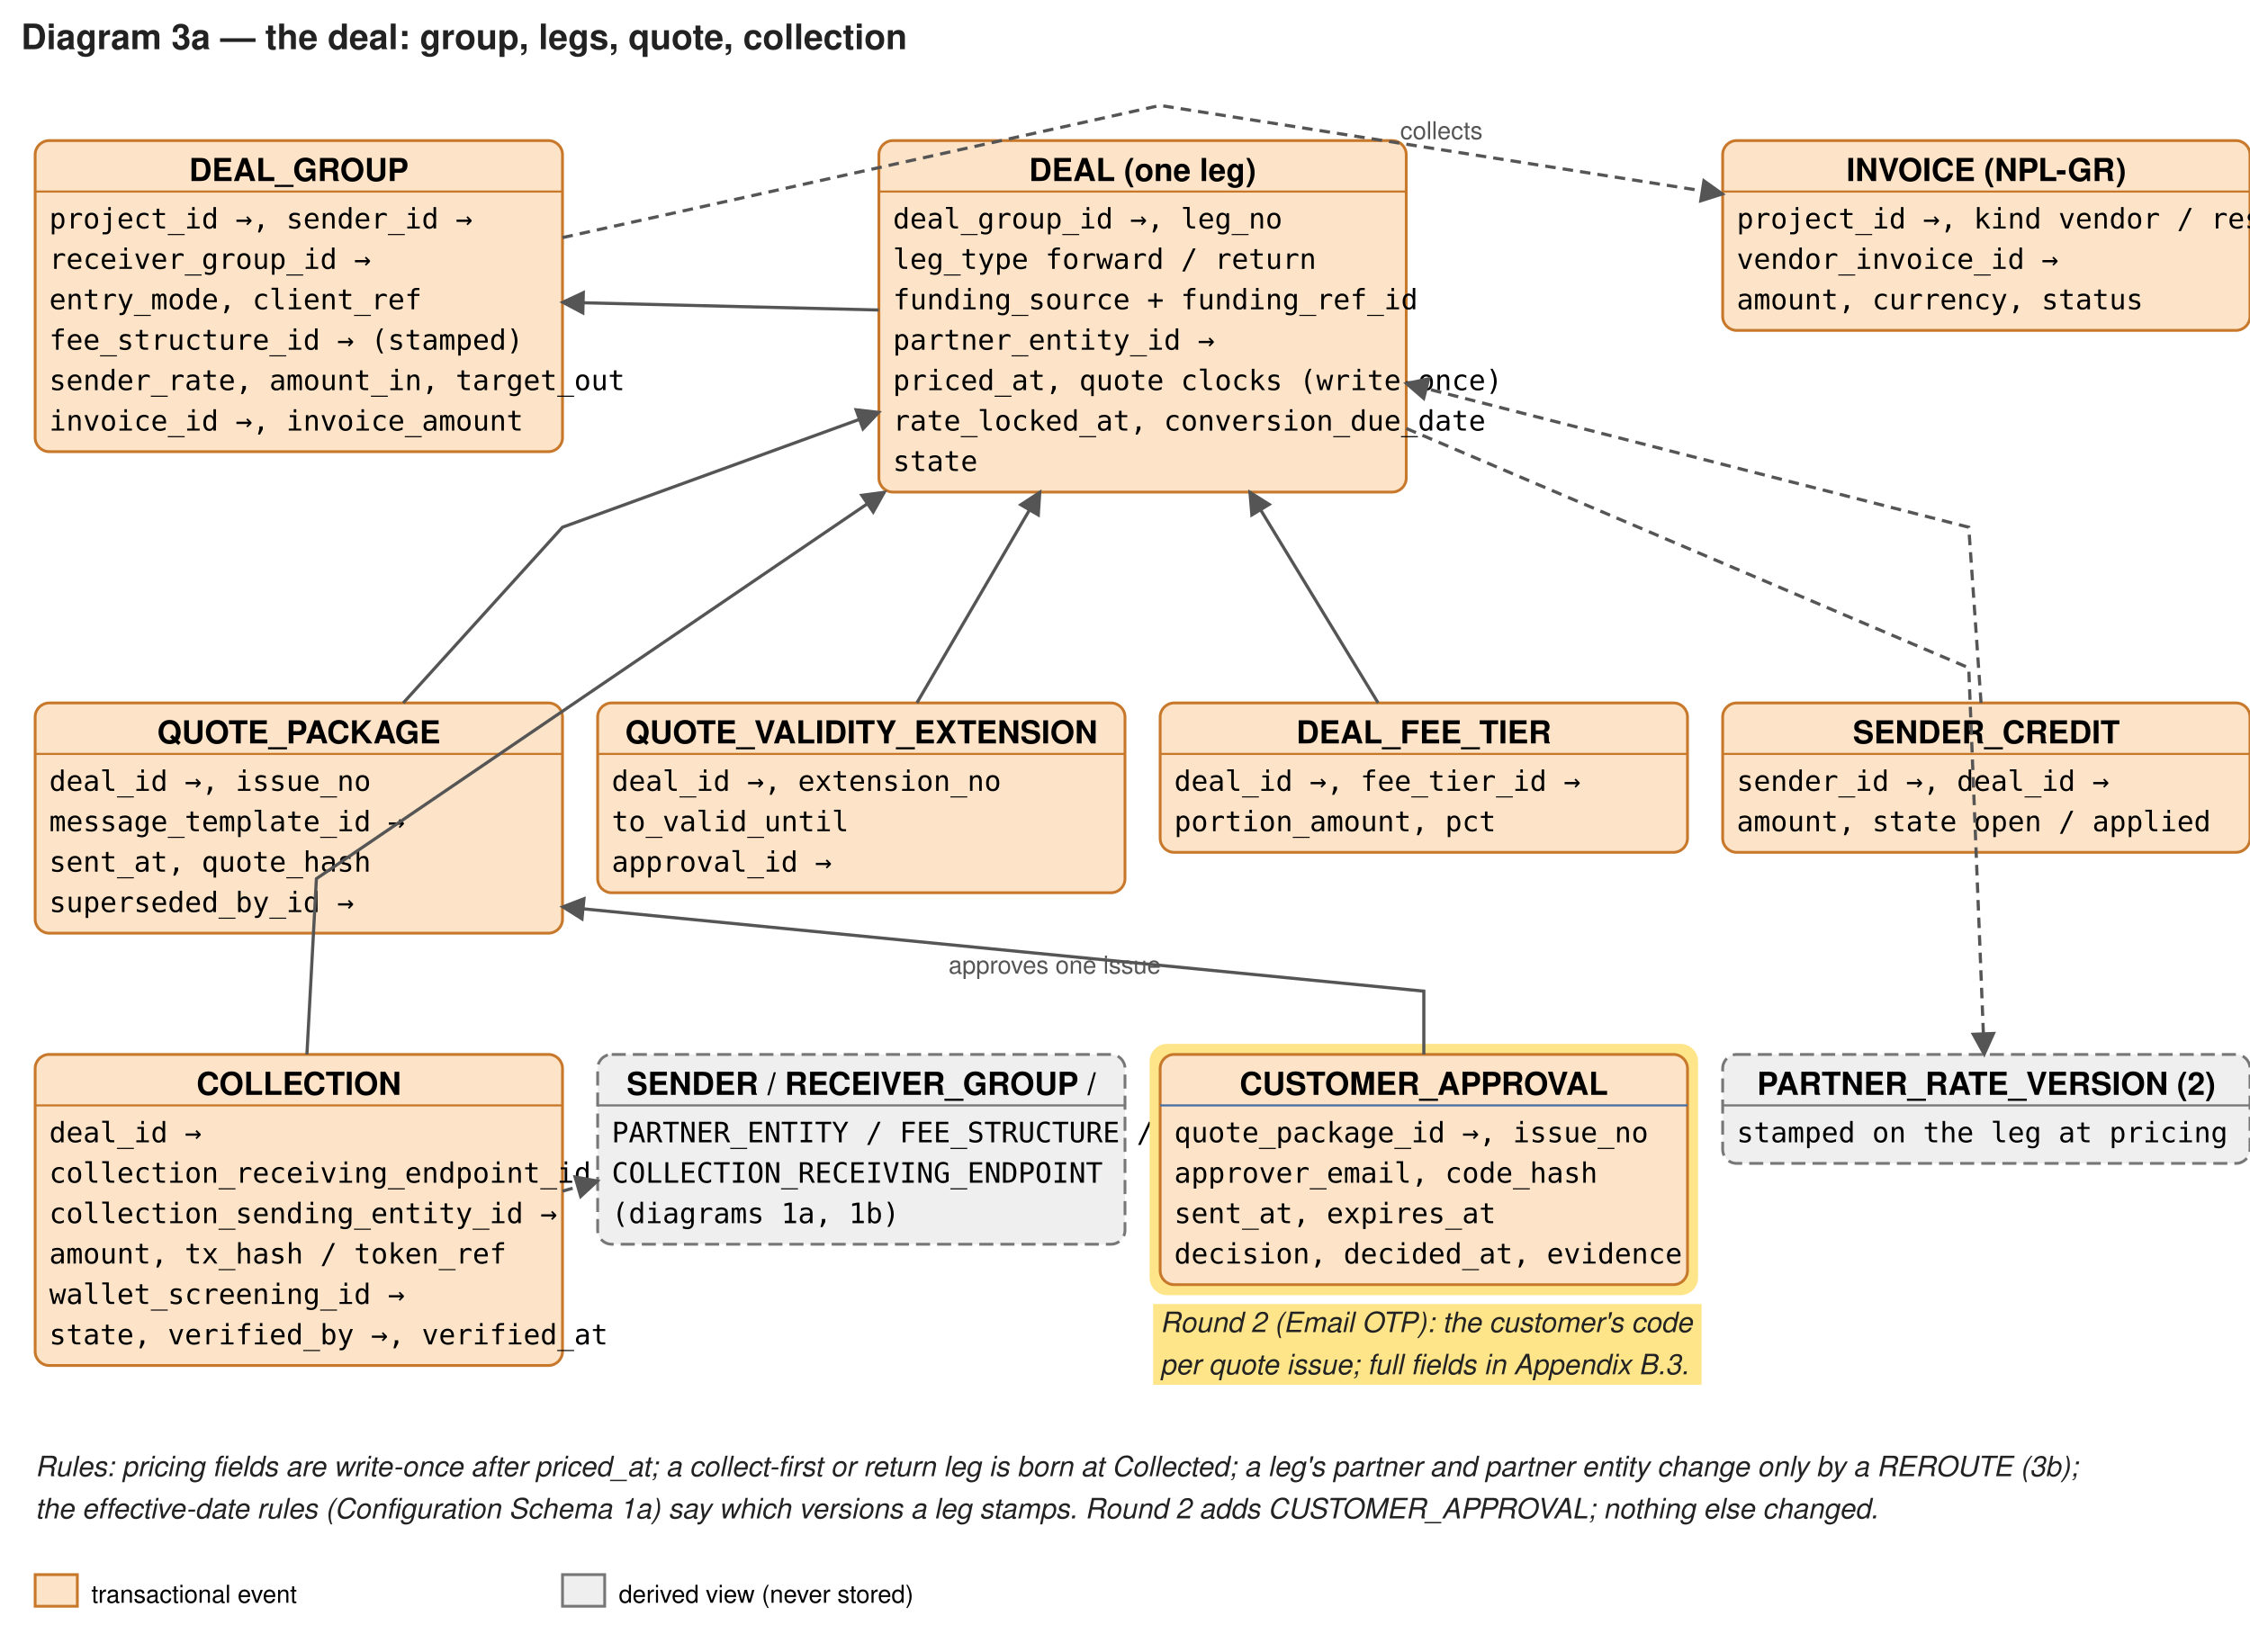
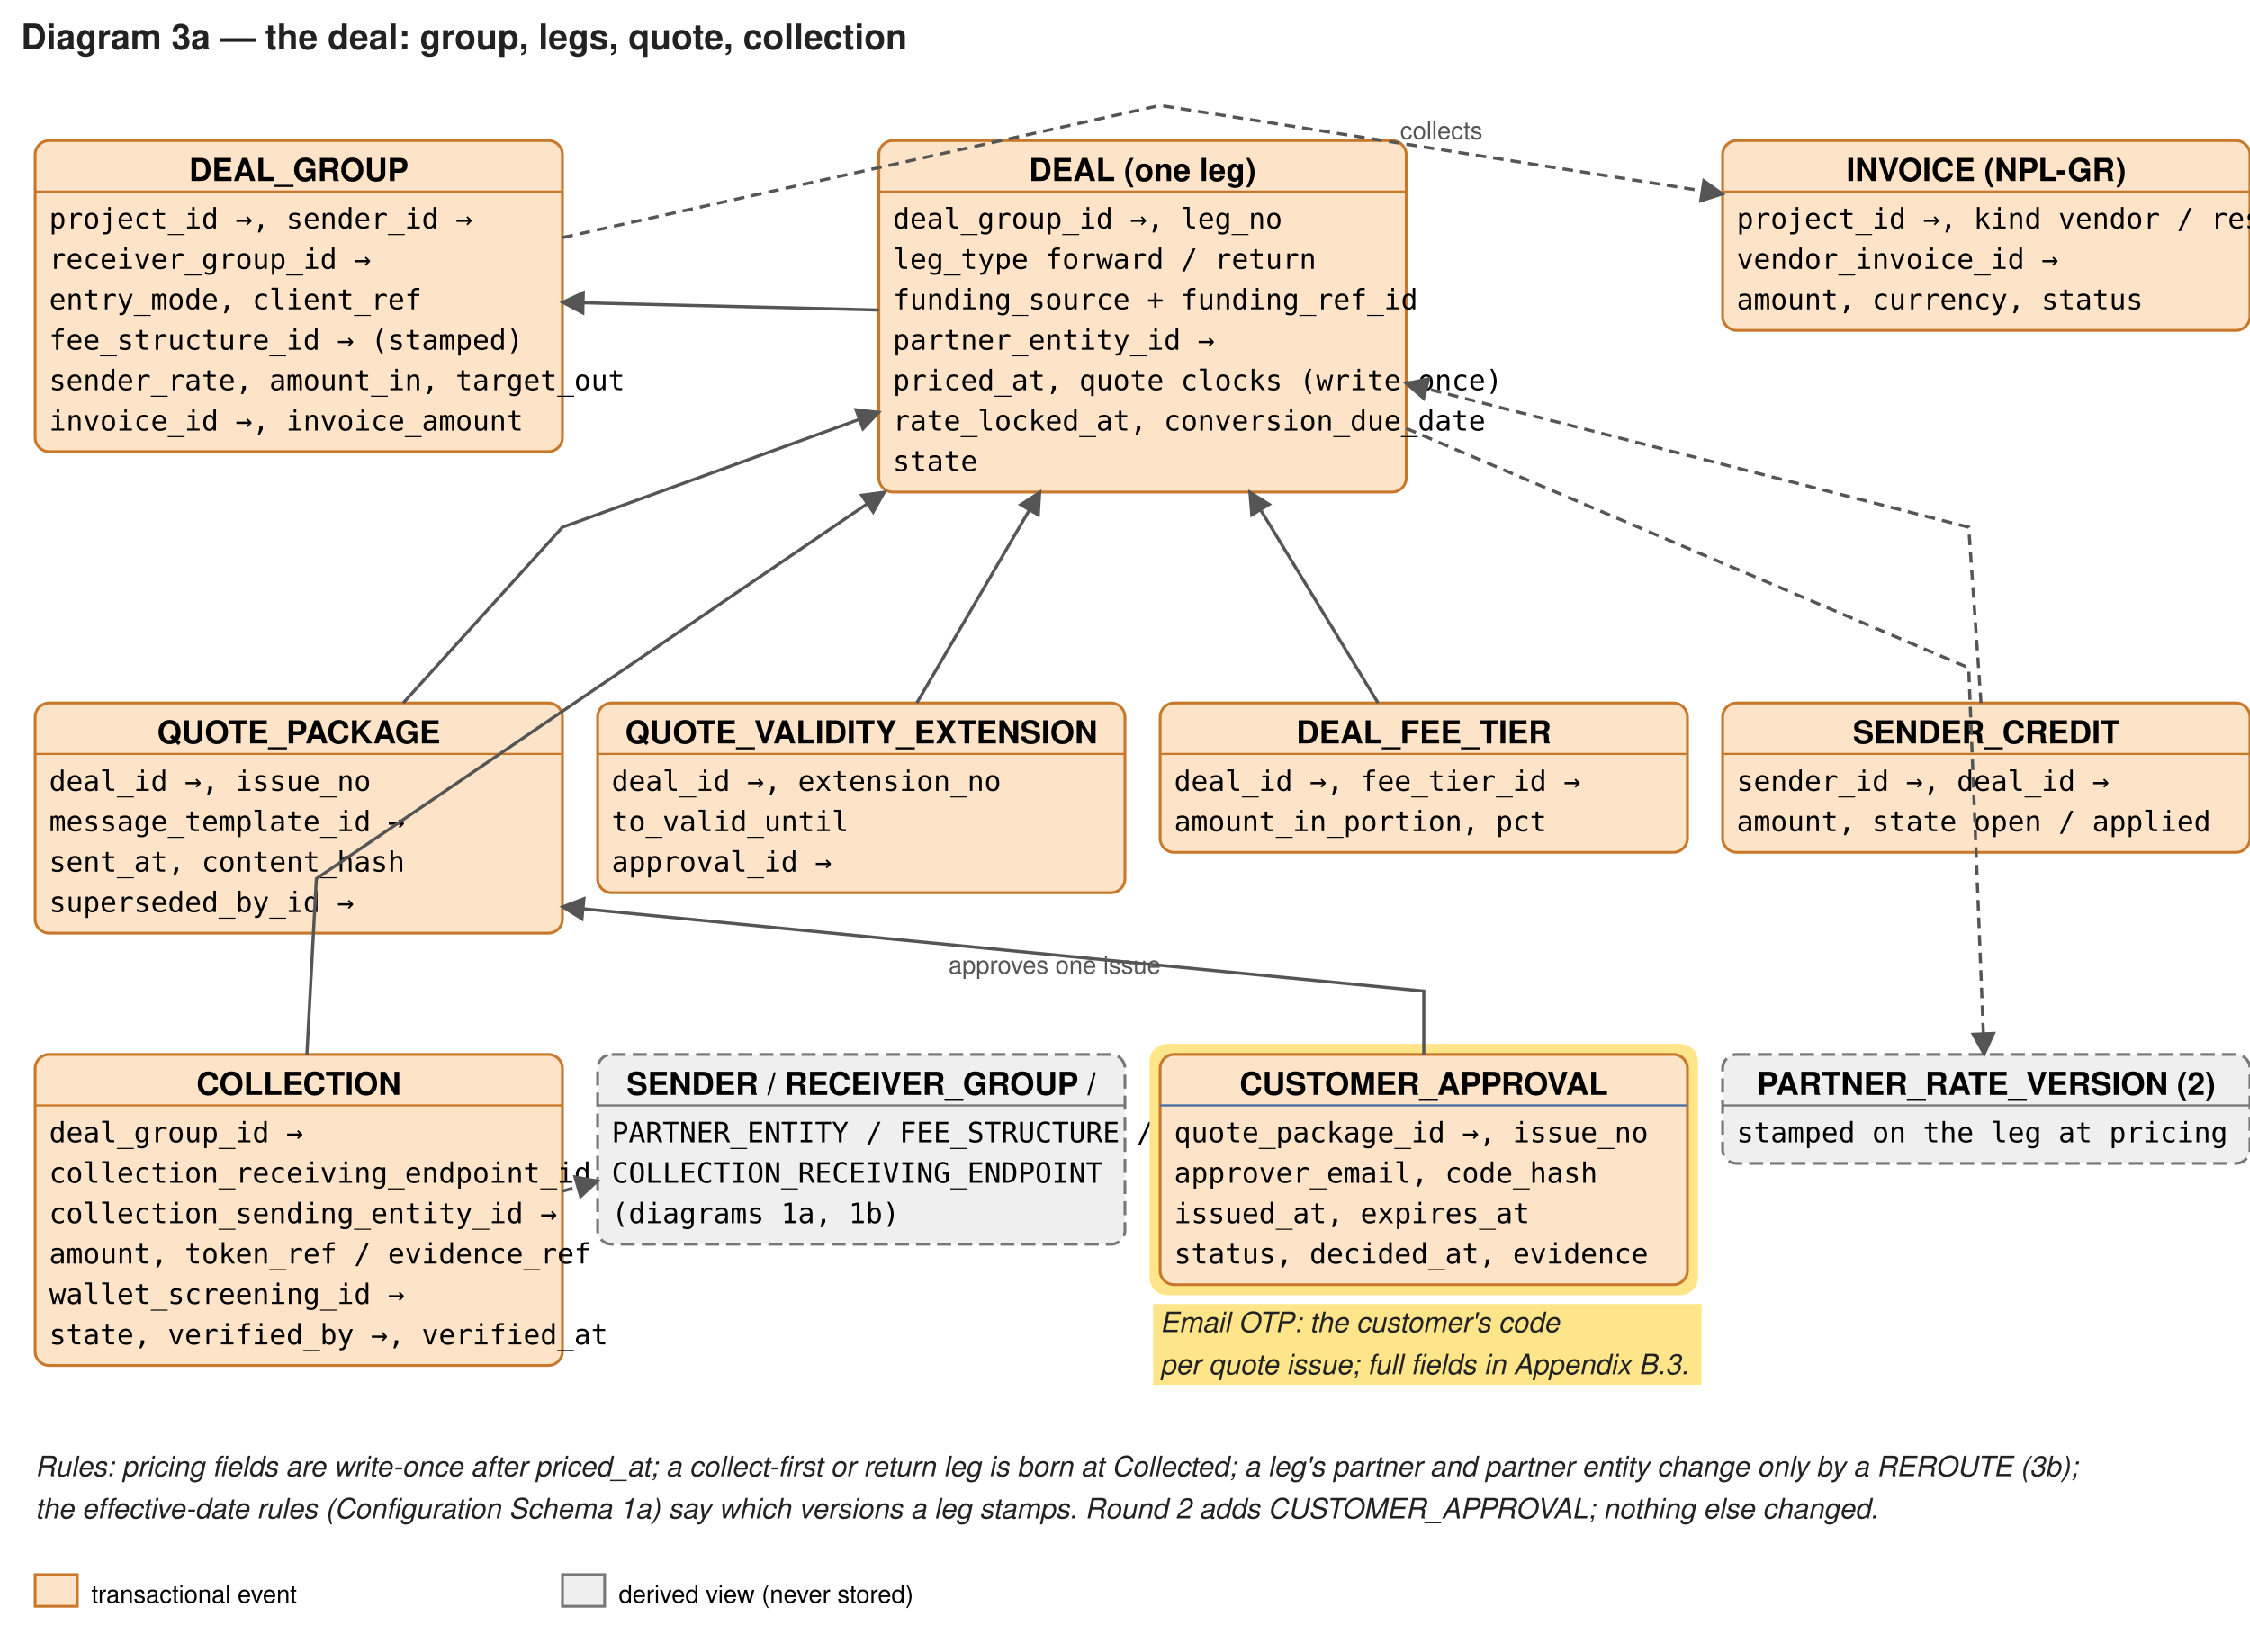
<svg xmlns="http://www.w3.org/2000/svg" viewBox="0 0 640 470" width="100%" style="display:block; background:#FFFFFF; border:0.5pt solid #bbbbbb">
  <defs>
    <marker id="arr" markerWidth="8" markerHeight="8" refX="7" refY="4" orient="auto" markerUnits="strokeWidth">
      <path d="M0,0 L8,4 L0,8 z" fill="#555" />
    </marker>
  </defs>
  <text x="6" y="14" font-size="10" font-family="Helvetica, Arial, sans-serif" fill="#222" text-anchor="start" font-weight="bold">Diagram 3a — the deal: group, legs, quote, collection</text>
  <rect x="10" y="40" width="150" height="88.5" rx="4" fill="#FDE4C8" stroke="#C8782A" stroke-width="0.8" />
  <text x="85.0" y="51.5" font-size="9" font-family="Helvetica, Arial, sans-serif" font-weight="bold" text-anchor="middle">DEAL_GROUP</text>
  <line x1="10" y1="54.5" x2="160" y2="54.5" stroke="#C8782A" stroke-width="0.6" />
  <text x="14" y="65.0" font-size="8" font-family="Menlo, Consolas, monospace">project_id →, sender_id →</text>
  <text x="14" y="76.5" font-size="8" font-family="Menlo, Consolas, monospace">receiver_group_id →</text>
  <text x="14" y="88.0" font-size="8" font-family="Menlo, Consolas, monospace">entry_mode, client_ref</text>
  <text x="14" y="99.5" font-size="8" font-family="Menlo, Consolas, monospace">fee_structure_id → (stamped)</text>
  <text x="14" y="111.0" font-size="8" font-family="Menlo, Consolas, monospace">sender_rate, amount_in, target_out</text>
  <text x="14" y="122.5" font-size="8" font-family="Menlo, Consolas, monospace">invoice_id →, invoice_amount</text>
  <rect x="250" y="40" width="150" height="100.0" rx="4" fill="#FDE4C8" stroke="#C8782A" stroke-width="0.8" />
  <text x="325.0" y="51.5" font-size="9" font-family="Helvetica, Arial, sans-serif" font-weight="bold" text-anchor="middle">DEAL (one leg)</text>
  <line x1="250" y1="54.5" x2="400" y2="54.5" stroke="#C8782A" stroke-width="0.6" />
  <text x="254" y="65.0" font-size="8" font-family="Menlo, Consolas, monospace">deal_group_id →, leg_no</text>
  <text x="254" y="76.5" font-size="8" font-family="Menlo, Consolas, monospace">leg_type forward / return</text>
  <text x="254" y="88.0" font-size="8" font-family="Menlo, Consolas, monospace">funding_source + funding_ref_id</text>
  <text x="254" y="99.5" font-size="8" font-family="Menlo, Consolas, monospace">partner_entity_id →</text>
  <text x="254" y="111.0" font-size="8" font-family="Menlo, Consolas, monospace">priced_at, quote clocks (write-once)</text>
  <text x="254" y="122.5" font-size="8" font-family="Menlo, Consolas, monospace">rate_locked_at, conversion_due_date</text>
  <text x="254" y="134.0" font-size="8" font-family="Menlo, Consolas, monospace">state</text>
  <rect x="490" y="40" width="150" height="54.0" rx="4" fill="#FDE4C8" stroke="#C8782A" stroke-width="0.8" />
  <text x="565.0" y="51.5" font-size="9" font-family="Helvetica, Arial, sans-serif" font-weight="bold" text-anchor="middle">INVOICE (NPL-GR)</text>
  <line x1="490" y1="54.5" x2="640" y2="54.5" stroke="#C8782A" stroke-width="0.6" />
  <text x="494" y="65.0" font-size="8" font-family="Menlo, Consolas, monospace">project_id →, kind vendor / resale</text>
  <text x="494" y="76.5" font-size="8" font-family="Menlo, Consolas, monospace">vendor_invoice_id →</text>
  <text x="494" y="88.0" font-size="8" font-family="Menlo, Consolas, monospace">amount, currency, status</text>
  <rect x="10" y="200" width="150" height="65.5" rx="4" fill="#FDE4C8" stroke="#C8782A" stroke-width="0.8" />
  <text x="85.0" y="211.5" font-size="9" font-family="Helvetica, Arial, sans-serif" font-weight="bold" text-anchor="middle">QUOTE_PACKAGE</text>
  <line x1="10" y1="214.5" x2="160" y2="214.5" stroke="#C8782A" stroke-width="0.6" />
  <text x="14" y="225.0" font-size="8" font-family="Menlo, Consolas, monospace">deal_id →, issue_no</text>
  <text x="14" y="236.5" font-size="8" font-family="Menlo, Consolas, monospace">message_template_id →</text>
-   <text x="14" y="248.0" font-size="8" font-family="Menlo, Consolas, monospace">sent_at, quote_hash</text>
+   <text x="14" y="248.0" font-size="8" font-family="Menlo, Consolas, monospace">sent_at, content_hash</text>
  <text x="14" y="259.5" font-size="8" font-family="Menlo, Consolas, monospace">superseded_by_id →</text>
  <rect x="170" y="200" width="150" height="54.0" rx="4" fill="#FDE4C8" stroke="#C8782A" stroke-width="0.8" />
  <text x="245.0" y="211.5" font-size="9" font-family="Helvetica, Arial, sans-serif" font-weight="bold" text-anchor="middle">QUOTE_VALIDITY_EXTENSION</text>
  <line x1="170" y1="214.5" x2="320" y2="214.5" stroke="#C8782A" stroke-width="0.6" />
  <text x="174" y="225.0" font-size="8" font-family="Menlo, Consolas, monospace">deal_id →, extension_no</text>
  <text x="174" y="236.5" font-size="8" font-family="Menlo, Consolas, monospace">to_valid_until</text>
  <text x="174" y="248.0" font-size="8" font-family="Menlo, Consolas, monospace">approval_id →</text>
  <rect x="330" y="200" width="150" height="42.5" rx="4" fill="#FDE4C8" stroke="#C8782A" stroke-width="0.8" />
  <text x="405.0" y="211.5" font-size="9" font-family="Helvetica, Arial, sans-serif" font-weight="bold" text-anchor="middle">DEAL_FEE_TIER</text>
  <line x1="330" y1="214.5" x2="480" y2="214.5" stroke="#C8782A" stroke-width="0.6" />
  <text x="334" y="225.0" font-size="8" font-family="Menlo, Consolas, monospace">deal_id →, fee_tier_id →</text>
-   <text x="334" y="236.5" font-size="8" font-family="Menlo, Consolas, monospace">portion_amount, pct</text>
+   <text x="334" y="236.5" font-size="8" font-family="Menlo, Consolas, monospace">amount_in_portion, pct</text>
  <rect x="490" y="200" width="150" height="42.5" rx="4" fill="#FDE4C8" stroke="#C8782A" stroke-width="0.8" />
  <text x="565.0" y="211.5" font-size="9" font-family="Helvetica, Arial, sans-serif" font-weight="bold" text-anchor="middle">SENDER_CREDIT</text>
  <line x1="490" y1="214.5" x2="640" y2="214.5" stroke="#C8782A" stroke-width="0.6" />
  <text x="494" y="225.0" font-size="8" font-family="Menlo, Consolas, monospace">sender_id →, deal_id →</text>
  <text x="494" y="236.5" font-size="8" font-family="Menlo, Consolas, monospace">amount, state open / applied</text>
  <rect x="10" y="300" width="150" height="88.5" rx="4" fill="#FDE4C8" stroke="#C8782A" stroke-width="0.8" />
  <text x="85.0" y="311.5" font-size="9" font-family="Helvetica, Arial, sans-serif" font-weight="bold" text-anchor="middle">COLLECTION</text>
  <line x1="10" y1="314.5" x2="160" y2="314.5" stroke="#C8782A" stroke-width="0.6" />
-   <text x="14" y="325.0" font-size="8" font-family="Menlo, Consolas, monospace">deal_id →</text>
+   <text x="14" y="325.0" font-size="8" font-family="Menlo, Consolas, monospace">deal_group_id →</text>
  <text x="14" y="336.5" font-size="8" font-family="Menlo, Consolas, monospace">collection_receiving_endpoint_id →</text>
  <text x="14" y="348.0" font-size="8" font-family="Menlo, Consolas, monospace">collection_sending_entity_id →</text>
-   <text x="14" y="359.5" font-size="8" font-family="Menlo, Consolas, monospace">amount, tx_hash / token_ref</text>
+   <text x="14" y="359.5" font-size="8" font-family="Menlo, Consolas, monospace">amount, token_ref / evidence_ref</text>
  <text x="14" y="371.0" font-size="8" font-family="Menlo, Consolas, monospace">wallet_screening_id →</text>
  <text x="14" y="382.5" font-size="8" font-family="Menlo, Consolas, monospace">state, verified_by →, verified_at</text>
  <rect x="170" y="300" width="150" height="54.0" rx="4" fill="#EFEFEF" stroke="#777777" stroke-width="0.8" stroke-dasharray="4 2" />
  <text x="245.0" y="311.5" font-size="9" font-family="Helvetica, Arial, sans-serif" font-weight="bold" text-anchor="middle">SENDER / RECEIVER_GROUP /</text>
  <line x1="170" y1="314.5" x2="320" y2="314.5" stroke="#777777" stroke-width="0.6" />
  <text x="174" y="325.0" font-size="8" font-family="Menlo, Consolas, monospace">PARTNER_ENTITY / FEE_STRUCTURE /</text>
  <text x="174" y="336.5" font-size="8" font-family="Menlo, Consolas, monospace">COLLECTION_RECEIVING_ENDPOINT</text>
  <text x="174" y="348.0" font-size="8" font-family="Menlo, Consolas, monospace">(diagrams 1a, 1b)</text>
  <rect x="490" y="300" width="150" height="31.0" rx="4" fill="#EFEFEF" stroke="#777777" stroke-width="0.8" stroke-dasharray="4 2" />
  <text x="565.0" y="311.5" font-size="9" font-family="Helvetica, Arial, sans-serif" font-weight="bold" text-anchor="middle">PARTNER_RATE_VERSION (2)</text>
  <line x1="490" y1="314.5" x2="640" y2="314.5" stroke="#777777" stroke-width="0.6" />
  <text x="494" y="325.0" font-size="8" font-family="Menlo, Consolas, monospace">stamped on the leg at pricing</text>
  <path d="M 250.0 88.2 L 160.0 86.0" fill="none" stroke="#555" stroke-width="0.9" marker-end="url(#arr)" />
  <path d="M 160.0 67.6 L 330.0 30.0 L 490.0 55.2" fill="none" stroke="#555" stroke-width="0.9" stroke-dasharray="3 2" marker-end="url(#arr)" />
  <text x="410.0" y="39.596" font-size="7" font-family="Helvetica, Arial, sans-serif" fill="#555" text-anchor="middle">collects</text>
  <path d="M 114.7 200.0 L 160.0 150.0 L 250.0 117.3" fill="none" stroke="#555" stroke-width="0.9" marker-end="url(#arr)" />
  <path d="M 260.8 200.0 L 295.8 140.0" fill="none" stroke="#555" stroke-width="0.9" marker-end="url(#arr)" />
  <path d="M 392.0 200.0 L 355.5 140.0" fill="none" stroke="#555" stroke-width="0.9" marker-end="url(#arr)" />
  <path d="M 563.5 200.0 L 560.0 150.0 L 400.0 109.1" fill="none" stroke="#555" stroke-width="0.9" stroke-dasharray="3 2" marker-end="url(#arr)" />
  <path d="M 87.3 300.0 L 90.0 250.0 L 251.6 140.0" fill="none" stroke="#555" stroke-width="0.9" marker-end="url(#arr)" />
  <path d="M 160.0 338.9 L 170.0 336.0" fill="none" stroke="#555" stroke-width="0.9" stroke-dasharray="3 2" marker-end="url(#arr)" />
  <path d="M 400.0 121.9 L 560.0 190.0 L 564.4 300.0" fill="none" stroke="#555" stroke-width="0.9" stroke-dasharray="3 2" marker-end="url(#arr)" />
  <text x="10" y="420" font-size="8" font-family="Helvetica, Arial, sans-serif" fill="#222" text-anchor="start" font-style="italic">Rules: pricing fields are write-once after priced_at; a collect-first or return leg is born at Collected; a leg's partner and partner entity change only by a REROUTE (3b);</text>
  <text x="10" y="432" font-size="8" font-family="Helvetica, Arial, sans-serif" fill="#222" text-anchor="start" font-style="italic">the effective-date rules (Configuration Schema 1a) say which versions a leg stamps. Round 2 adds CUSTOMER_APPROVAL; nothing else changed.</text>
  <rect x="10" y="448" width="12" height="9" fill="#FDE4C8" stroke="#C8782A" stroke-width="0.8" />
  <text x="26" y="456" font-size="7" font-family="Helvetica, Arial, sans-serif">transactional event</text>
  <rect x="160" y="448" width="12" height="9" fill="#EFEFEF" stroke="#777777" stroke-width="0.8" />
  <text x="176" y="456" font-size="7" font-family="Helvetica, Arial, sans-serif">derived view (never stored)</text>
  <g class="rev">
    <rect x="327" y="297" width="156" height="71.5" rx="5" fill="#ffe58a" />
  </g>
  <rect x="330" y="300" width="150" height="65.5" rx="4" fill="#FDE4C8" stroke="#C8782A" stroke-width="0.8" />
  <text x="405.0" y="311.5" font-size="9" font-family="Helvetica, Arial, sans-serif" font-weight="bold" text-anchor="middle">CUSTOMER_APPROVAL</text>
  <line x1="330" y1="314.5" x2="480" y2="314.5" stroke="#4A6FA5" stroke-width="0.6" />
  <text x="334" y="325.0" font-size="8" font-family="Menlo, Consolas, monospace">quote_package_id →, issue_no</text>
  <text x="334" y="336.5" font-size="8" font-family="Menlo, Consolas, monospace">approver_email, code_hash</text>
-   <text x="334" y="348.0" font-size="8" font-family="Menlo, Consolas, monospace">sent_at, expires_at</text>
-   <text x="334" y="359.5" font-size="8" font-family="Menlo, Consolas, monospace">decision, decided_at, evidence</text>
+   <text x="334" y="348.0" font-size="8" font-family="Menlo, Consolas, monospace">issued_at, expires_at</text>
+   <text x="334" y="359.5" font-size="8" font-family="Menlo, Consolas, monospace">status, decided_at, evidence</text>
  <path d="M 405.0 300.0 L 405.0 282.0 L 160.0 258.0" fill="none" stroke="#555" stroke-width="0.9" marker-end="url(#arr)" />
  <text x="300" y="277" font-size="7" font-family="Helvetica, Arial, sans-serif" fill="#555" text-anchor="middle">approves one issue</text>
  <g class="rev">
    <rect x="328" y="371" width="156" height="23" fill="#ffe58a" />
  </g>
-   <text x="330" y="379" font-size="8" font-family="Helvetica, Arial, sans-serif" fill="#222" text-anchor="start" font-style="italic">Round 2 (Email OTP): the customer's code</text>
+   <text x="330" y="379" font-size="8" font-family="Helvetica, Arial, sans-serif" fill="#222" text-anchor="start" font-style="italic">Email OTP: the customer's code</text>
  <text x="330" y="391" font-size="8" font-family="Helvetica, Arial, sans-serif" fill="#222" text-anchor="start" font-style="italic">per quote issue; full fields in Appendix B.3.</text>
</svg>
